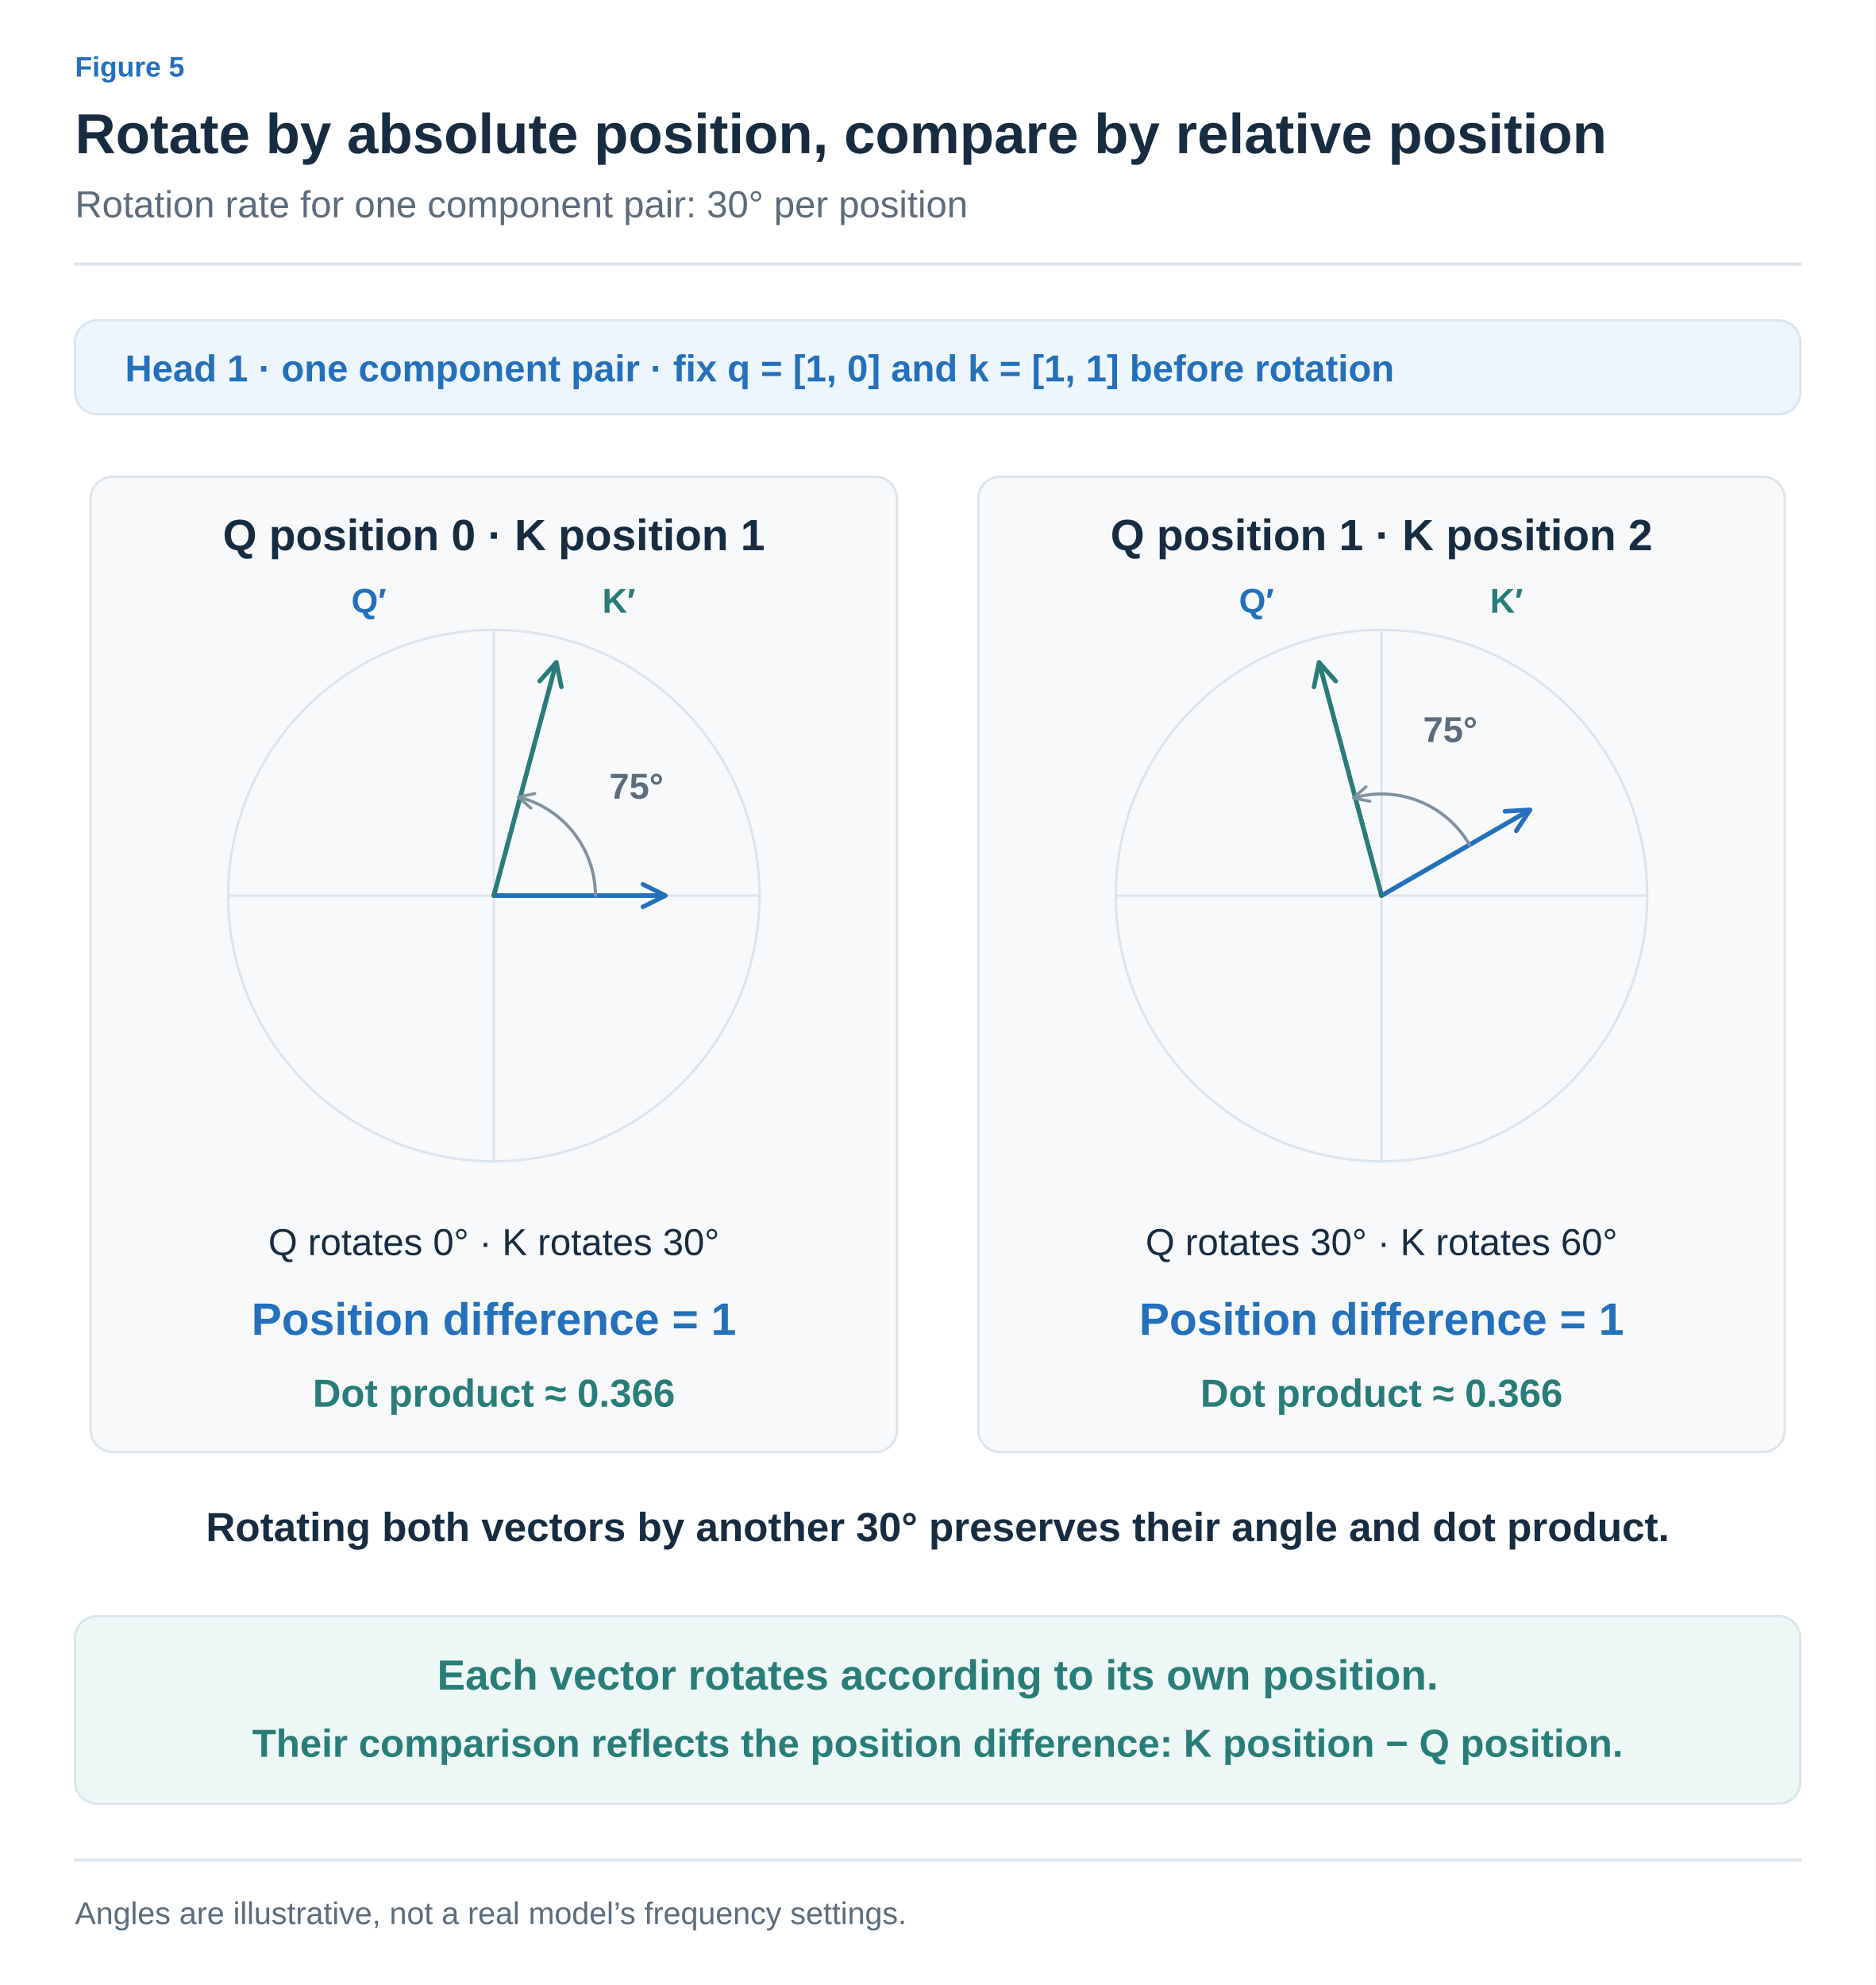
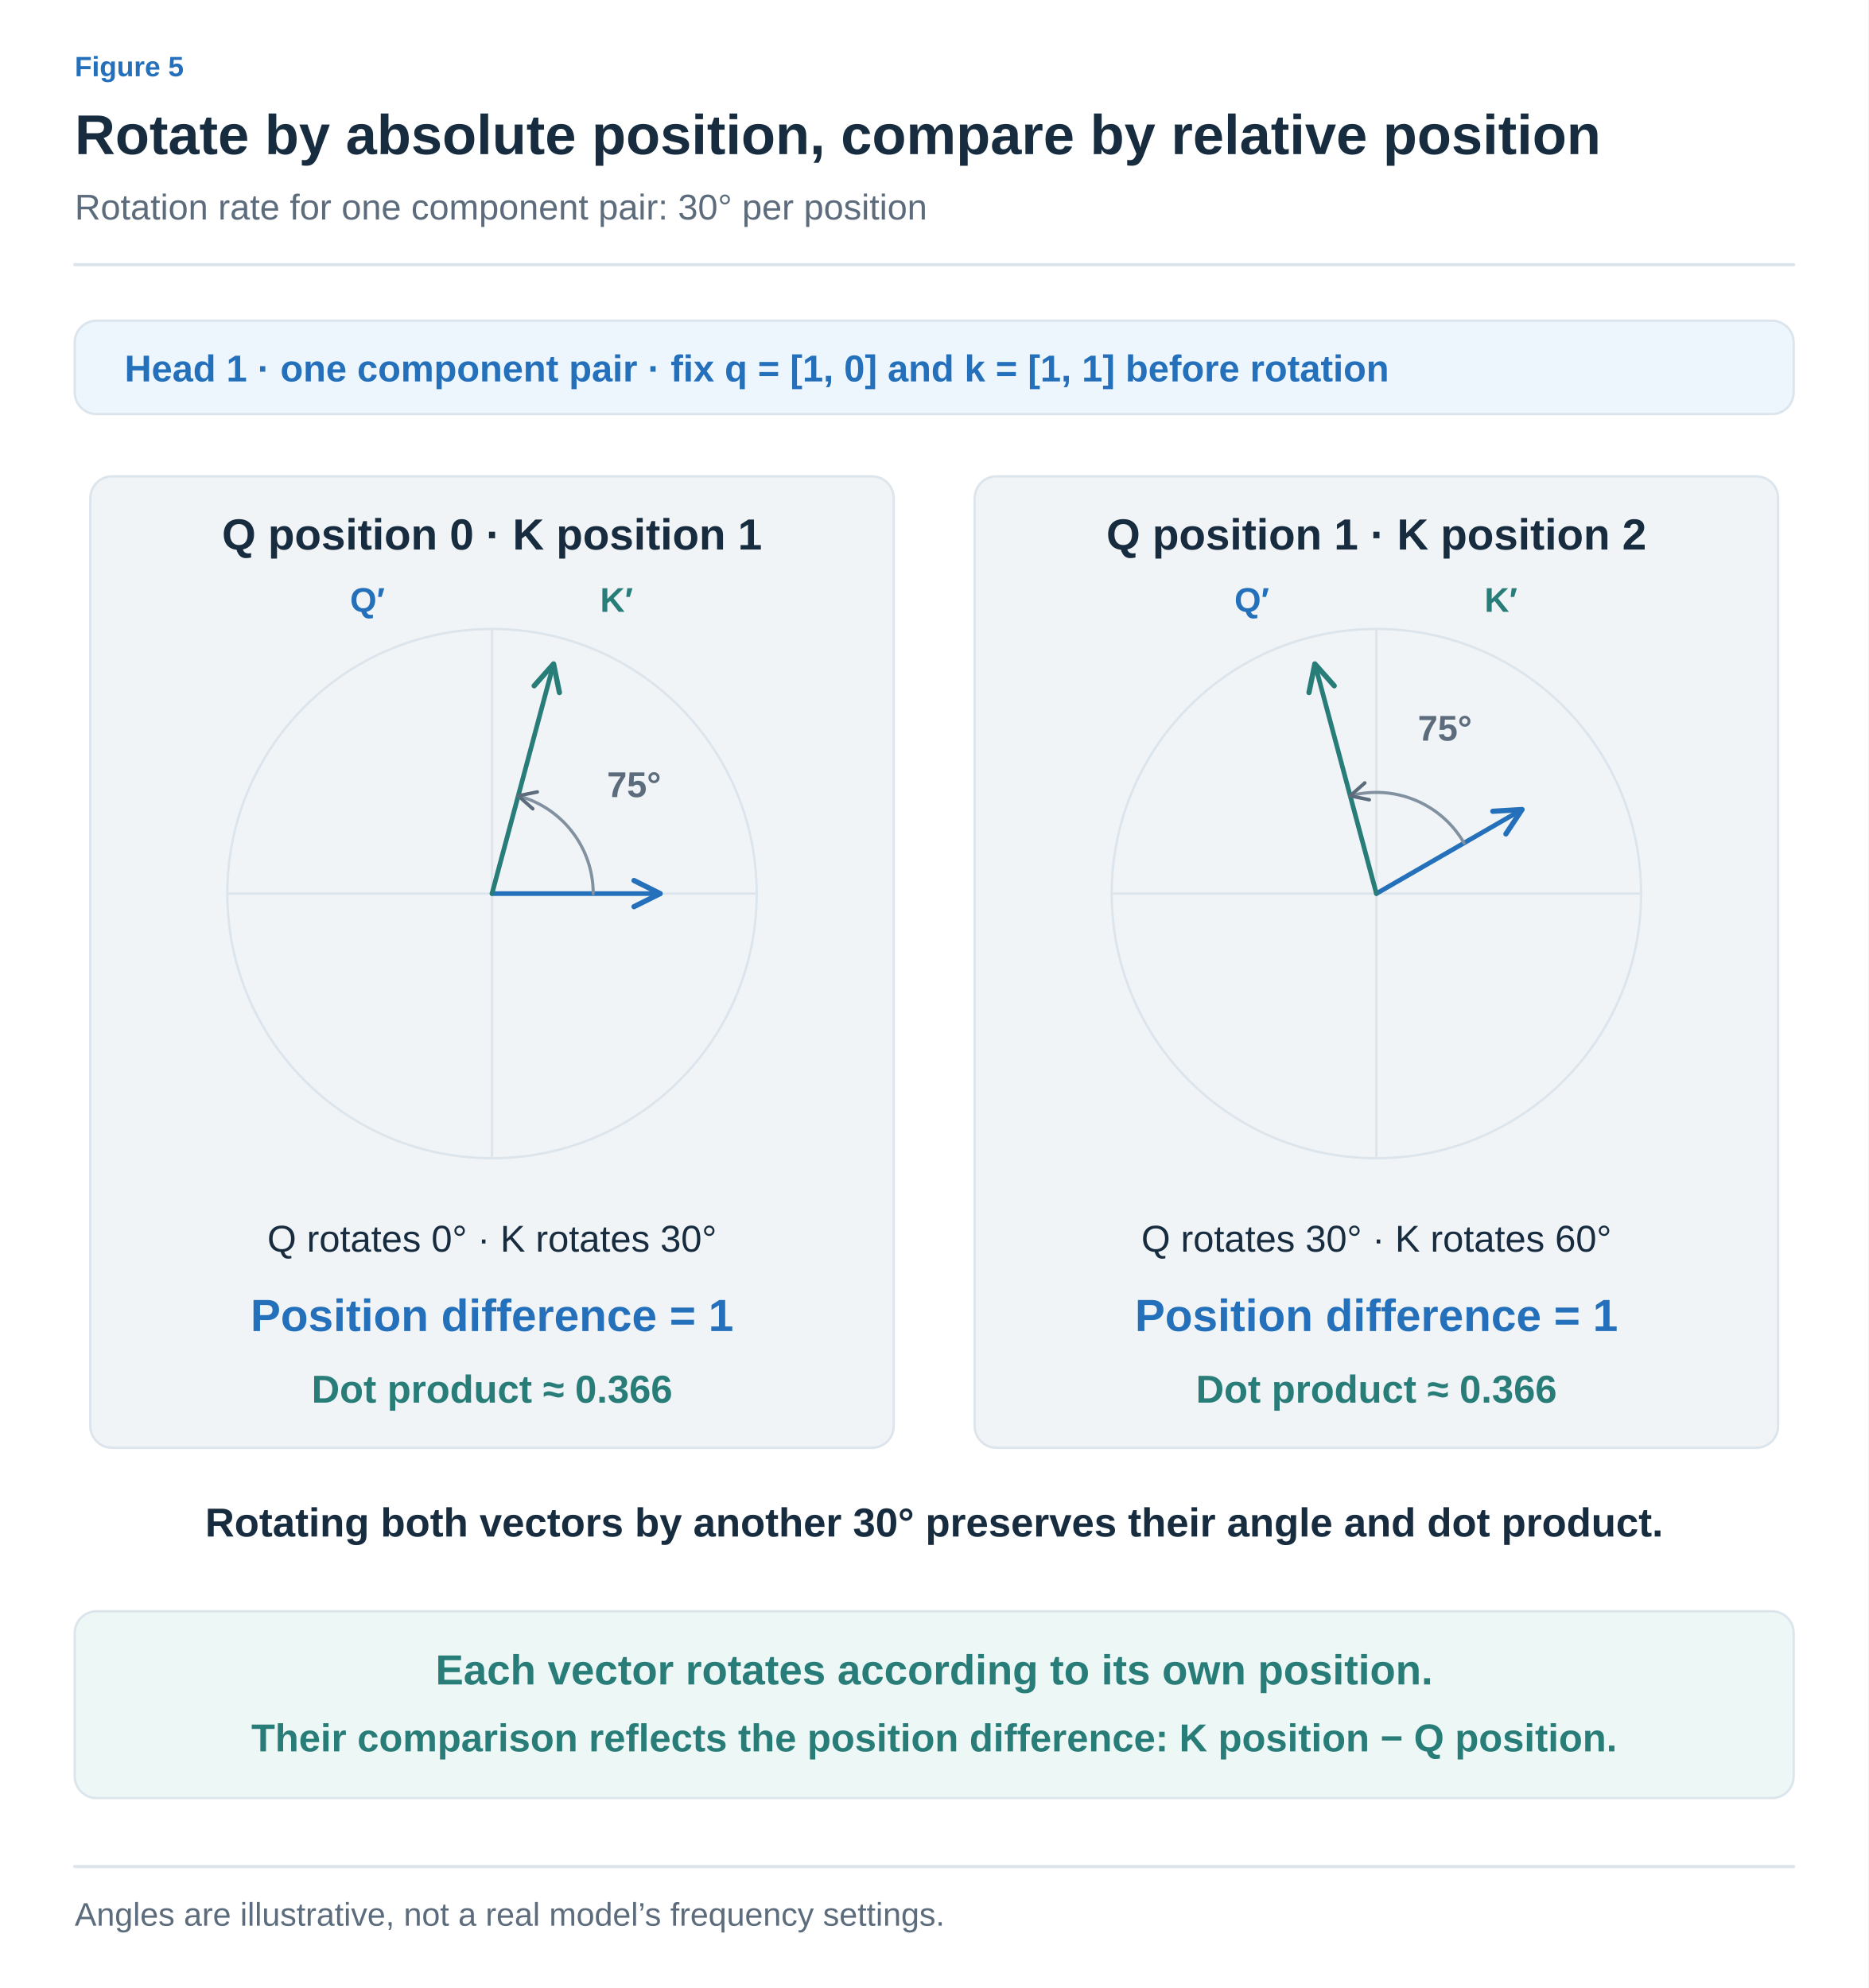
- <svg xmlns="http://www.w3.org/2000/svg" width="1200" height="1270" viewBox="0 0 1200 1270" role="img" aria-labelledby="title desc">
+ <svg xmlns="http://www.w3.org/2000/svg" width="1200" height="1277" viewBox="0 0 1200 1277" role="img" aria-labelledby="title desc">
  <defs>
-     <marker id="arrow-arrow" viewBox="0 0 10 10" refX="8" refY="5" markerWidth="6" markerHeight="6" orient="auto">
-       <path d="M1,1 L9,5 L1,9" fill="none" stroke="#8191A0" stroke-width="1.6" stroke-linecap="round" stroke-linejoin="round" />
+     <marker id="arrow-ink" viewBox="0 0 10 10" refX="9" refY="5" markerWidth="7" markerHeight="7" orient="auto">
+       <path d="M1 1 L9 5 L1 9" fill="none" stroke="#182C40" stroke-width="1.6" />
    </marker>
-     <marker id="blue-arrow" viewBox="0 0 10 10" refX="8" refY="5" markerWidth="6" markerHeight="6" orient="auto">
-       <path d="M1,1 L9,5 L1,9" fill="none" stroke="#2470BB" stroke-width="1.6" stroke-linecap="round" stroke-linejoin="round" />
+     <marker id="arrow-muted" viewBox="0 0 10 10" refX="9" refY="5" markerWidth="7" markerHeight="7" orient="auto">
+       <path d="M1 1 L9 5 L1 9" fill="none" stroke="#5C6C7C" stroke-width="1.6" />
    </marker>
-     <marker id="teal-arrow" viewBox="0 0 10 10" refX="8" refY="5" markerWidth="6" markerHeight="6" orient="auto">
-       <path d="M1,1 L9,5 L1,9" fill="none" stroke="#287D78" stroke-width="1.6" stroke-linecap="round" stroke-linejoin="round" />
+     <marker id="arrow-line" viewBox="0 0 10 10" refX="9" refY="5" markerWidth="7" markerHeight="7" orient="auto">
+       <path d="M1 1 L9 5 L1 9" fill="none" stroke="#DCE4EC" stroke-width="1.6" />
+     </marker>
+     <marker id="arrow-paper" viewBox="0 0 10 10" refX="9" refY="5" markerWidth="7" markerHeight="7" orient="auto">
+       <path d="M1 1 L9 5 L1 9" fill="none" stroke="#FFFFFF" stroke-width="1.6" />
+     </marker>
+     <marker id="arrow-blue" viewBox="0 0 10 10" refX="9" refY="5" markerWidth="7" markerHeight="7" orient="auto">
+       <path d="M1 1 L9 5 L1 9" fill="none" stroke="#2470BB" stroke-width="1.6" />
+     </marker>
+     <marker id="arrow-teal" viewBox="0 0 10 10" refX="9" refY="5" markerWidth="7" markerHeight="7" orient="auto">
+       <path d="M1 1 L9 5 L1 9" fill="none" stroke="#287D78" stroke-width="1.6" />
+     </marker>
+     <marker id="arrow-orange" viewBox="0 0 10 10" refX="9" refY="5" markerWidth="7" markerHeight="7" orient="auto">
+       <path d="M1 1 L9 5 L1 9" fill="none" stroke="#B55B22" stroke-width="1.6" />
+     </marker>
+     <marker id="arrow-purple" viewBox="0 0 10 10" refX="9" refY="5" markerWidth="7" markerHeight="7" orient="auto">
+       <path d="M1 1 L9 5 L1 9" fill="none" stroke="#7954A3" stroke-width="1.6" />
+     </marker>
+     <marker id="arrow-gray" viewBox="0 0 10 10" refX="9" refY="5" markerWidth="7" markerHeight="7" orient="auto">
+       <path d="M1 1 L9 5 L1 9" fill="none" stroke="#657789" stroke-width="1.6" />
+     </marker>
+     <marker id="arrow-red" viewBox="0 0 10 10" refX="9" refY="5" markerWidth="7" markerHeight="7" orient="auto">
+       <path d="M1 1 L9 5 L1 9" fill="none" stroke="#B34242" stroke-width="1.6" />
+     </marker>
+     <marker id="arrow-indigo" viewBox="0 0 10 10" refX="9" refY="5" markerWidth="7" markerHeight="7" orient="auto">
+       <path d="M1 1 L9 5 L1 9" fill="none" stroke="#4C60A8" stroke-width="1.6" />
    </marker>
  </defs>
-   <style>text{font-family:Arial,"Apple SD Gothic Neo","Noto Sans KR",sans-serif}path,line{stroke-linecap:round;stroke-linejoin:round}</style>
-   <rect width="1200" height="1270" fill="white" />
-   <text x="48" y="49" fill="#2470BB" font-size="18" font-weight="600" text-anchor="start">Figure 5</text>
-   <text x="48" y="98" fill="#182C40" font-size="36" font-weight="700" text-anchor="start">Rotate by absolute position, compare by relative position</text>
-   <text x="48" y="139" fill="#5C6C7C" font-size="24" font-weight="400" text-anchor="start">Rotation rate for one component pair: 30° per position</text>
-   <path d="M48,169 L1152,169" fill="none" stroke="#DCE4EC" stroke-width="2" />
-   <rect x="48" y="205" width="1104" height="60" rx="14" fill="#EDF5FD" stroke="#DCE4EC" stroke-width="1.5" />
-   <text x="80" y="244" fill="#2470BB" font-size="24" font-weight="600" text-anchor="start">Head 1 · one component pair · fix q = [1, 0] and k = [1, 1] before rotation</text>
-   <rect x="58" y="305" width="516" height="624" rx="14" fill="#F7F9FB" stroke="#DCE4EC" stroke-width="1.5" />
-   <text x="316" y="352" fill="#182C40" font-size="28" font-weight="600" text-anchor="middle">Q position 0 · K position 1</text>
-   <path d="M146,573 L486,573" fill="none" stroke="#DCE4EC" stroke-width="1.5" />
-   <path d="M316,403 L316,743" fill="none" stroke="#DCE4EC" stroke-width="1.5" />
-   <circle cx="316" cy="573" r="170" fill="none" stroke="#DCE4EC" stroke-width="1.5" />
-   <path d="M316,573 L424.0,573.0" fill="none" stroke="#2470BB" stroke-width="3" marker-end="url(#blue-arrow)" />
-   <path d="M316,573 L355.531,425.469" fill="none" stroke="#287D78" stroke-width="3" marker-end="url(#teal-arrow)" />
-   <path d="M381.0,573.0 A65,65 0 0 0 332.823,510.215" fill="none" stroke="#8191A0" stroke-width="2" marker-end="url(#arrow-arrow)" />
-   <text x="407.236" y="510.992" fill="#5C6C7C" font-size="23" font-weight="600" text-anchor="middle">75°</text>
-   <text x="236" y="392" fill="#2470BB" font-size="22" font-weight="600" text-anchor="middle">Q′</text>
-   <text x="396" y="392" fill="#287D78" font-size="22" font-weight="600" text-anchor="middle">K′</text>
-   <text x="316" y="803" fill="#182C40" font-size="24" font-weight="400" text-anchor="middle">Q rotates 0° · K rotates 30°</text>
-   <text x="316" y="854" fill="#2470BB" font-size="29" font-weight="600" text-anchor="middle">Position difference = 1</text>
-   <text x="316" y="900" fill="#287D78" font-size="25" font-weight="600" text-anchor="middle">Dot product ≈ 0.366</text>
-   <rect x="626" y="305" width="516" height="624" rx="14" fill="#F7F9FB" stroke="#DCE4EC" stroke-width="1.5" />
-   <text x="884" y="352" fill="#182C40" font-size="28" font-weight="600" text-anchor="middle">Q position 1 · K position 2</text>
-   <path d="M714,573 L1054,573" fill="none" stroke="#DCE4EC" stroke-width="1.5" />
-   <path d="M884,403 L884,743" fill="none" stroke="#DCE4EC" stroke-width="1.5" />
-   <circle cx="884" cy="573" r="170" fill="none" stroke="#DCE4EC" stroke-width="1.5" />
-   <path d="M884,573 L977.531,519.0" fill="none" stroke="#2470BB" stroke-width="3" marker-end="url(#blue-arrow)" />
-   <path d="M884,573 L844.469,425.469" fill="none" stroke="#287D78" stroke-width="3" marker-end="url(#teal-arrow)" />
-   <path d="M940.292,540.5 A65,65 0 0 0 867.177,510.215" fill="none" stroke="#8191A0" stroke-width="2" marker-end="url(#arrow-arrow)" />
-   <text x="928.009" y="474.754" fill="#5C6C7C" font-size="23" font-weight="600" text-anchor="middle">75°</text>
-   <text x="804" y="392" fill="#2470BB" font-size="22" font-weight="600" text-anchor="middle">Q′</text>
-   <text x="964" y="392" fill="#287D78" font-size="22" font-weight="600" text-anchor="middle">K′</text>
-   <text x="884" y="803" fill="#182C40" font-size="24" font-weight="400" text-anchor="middle">Q rotates 30° · K rotates 60°</text>
-   <text x="884" y="854" fill="#2470BB" font-size="29" font-weight="600" text-anchor="middle">Position difference = 1</text>
-   <text x="884" y="900" fill="#287D78" font-size="25" font-weight="600" text-anchor="middle">Dot product ≈ 0.366</text>
-   <text x="600" y="986" fill="#182C40" font-size="26" font-weight="600" text-anchor="middle">Rotating both vectors by another 30° preserves their angle and dot product.</text>
-   <rect x="48" y="1034" width="1104" height="120" rx="14" fill="#EDF7F5" stroke="#DCE4EC" stroke-width="1.5" />
-   <text x="600" y="1081" fill="#287D78" font-size="27" font-weight="600" text-anchor="middle">Each vector rotates according to its own position.</text>
-   <text x="600" y="1124" fill="#287D78" font-size="25" font-weight="600" text-anchor="middle">Their comparison reflects the position difference: K position − Q position.</text>
-   <path d="M48,1190 L1152,1190" fill="none" stroke="#DCE4EC" stroke-width="2" />
-   <text x="48" y="1231" fill="#5C6C7C" font-size="20" font-weight="400" text-anchor="start">Angles are illustrative, not a real model’s frequency settings.</text>
+   <style>text{font-family:Arial,"Apple SD Gothic Neo","Noto Sans KR",sans-serif}text[font-family]{font-family:Menlo,Consolas,monospace}path{stroke-linecap:round;stroke-linejoin:round}</style>
+   <rect width="100%" height="100%" fill="white" />
+   <text x="48" y="49" fill="#2470BB" font-size="18" font-weight="600" text-anchor="start" data-max-width="1104">Figure 5</text>
+   <text x="48" y="99" fill="#182C40" font-size="36" font-weight="700" text-anchor="start" data-max-width="1104">Rotate by absolute position, compare by relative position</text>
+   <text x="48" y="141" fill="#5C6C7C" font-size="23" font-weight="400" text-anchor="start" data-max-width="1104">Rotation rate for one component pair: 30° per position</text>
+   <path d="M48,170 H1152" stroke="#DCE4EC" stroke-width="2" />
+   <g transform="translate(48 206) scale(1)" data-panel="1">
+     <g transform="translate(-48 -205)">
+       <rect x="48" y="205" width="1104" height="60" rx="14" fill="#EDF5FD" stroke="#DCE4EC" stroke-width="1.5" />
+       <text x="80" y="244" fill="#2470BB" font-size="24" font-weight="600" text-anchor="start">Head 1 · one component pair · fix q = [1, 0] and k = [1, 1] before rotation</text>
+       <rect x="58" y="305" width="516" height="624" rx="14" fill="#F1F4F7" stroke="#DCE4EC" stroke-width="1.5" />
+       <text x="316" y="352" fill="#182C40" font-size="28" font-weight="600" text-anchor="middle">Q position 0 · K position 1</text>
+       <path d="M146,573 L486,573" fill="none" stroke="#DCE4EC" stroke-width="1.5" />
+       <path d="M316,403 L316,743" fill="none" stroke="#DCE4EC" stroke-width="1.5" />
+       <circle cx="316" cy="573" r="170" fill="none" stroke="#DCE4EC" stroke-width="1.5" />
+       <path d="M316,573 L424.0,573.0" fill="none" stroke="#2470BB" stroke-width="3" marker-end="url(#arrow-blue)" />
+       <path d="M316,573 L355.531,425.469" fill="none" stroke="#287D78" stroke-width="3" marker-end="url(#arrow-teal)" />
+       <path d="M381.0,573.0 A65,65 0 0 0 332.823,510.215" fill="none" stroke="#8191A0" stroke-width="2" marker-end="url(#arrow-muted)" />
+       <text x="407.236" y="510.992" fill="#5C6C7C" font-size="23" font-weight="600" text-anchor="middle">75°</text>
+       <text x="236" y="392" fill="#2470BB" font-size="22" font-weight="600" text-anchor="middle">Q′</text>
+       <text x="396" y="392" fill="#287D78" font-size="22" font-weight="600" text-anchor="middle">K′</text>
+       <text x="316" y="803" fill="#182C40" font-size="24" font-weight="400" text-anchor="middle">Q rotates 0° · K rotates 30°</text>
+       <text x="316" y="854" fill="#2470BB" font-size="29" font-weight="600" text-anchor="middle">Position difference = 1</text>
+       <text x="316" y="900" fill="#287D78" font-size="25" font-weight="600" text-anchor="middle">Dot product ≈ 0.366</text>
+       <rect x="626" y="305" width="516" height="624" rx="14" fill="#F1F4F7" stroke="#DCE4EC" stroke-width="1.5" />
+       <text x="884" y="352" fill="#182C40" font-size="28" font-weight="600" text-anchor="middle">Q position 1 · K position 2</text>
+       <path d="M714,573 L1054,573" fill="none" stroke="#DCE4EC" stroke-width="1.5" />
+       <path d="M884,403 L884,743" fill="none" stroke="#DCE4EC" stroke-width="1.5" />
+       <circle cx="884" cy="573" r="170" fill="none" stroke="#DCE4EC" stroke-width="1.5" />
+       <path d="M884,573 L977.531,519.0" fill="none" stroke="#2470BB" stroke-width="3" marker-end="url(#arrow-blue)" />
+       <path d="M884,573 L844.469,425.469" fill="none" stroke="#287D78" stroke-width="3" marker-end="url(#arrow-teal)" />
+       <path d="M940.292,540.5 A65,65 0 0 0 867.177,510.215" fill="none" stroke="#8191A0" stroke-width="2" marker-end="url(#arrow-muted)" />
+       <text x="928.009" y="474.754" fill="#5C6C7C" font-size="23" font-weight="600" text-anchor="middle">75°</text>
+       <text x="804" y="392" fill="#2470BB" font-size="22" font-weight="600" text-anchor="middle">Q′</text>
+       <text x="964" y="392" fill="#287D78" font-size="22" font-weight="600" text-anchor="middle">K′</text>
+       <text x="884" y="803" fill="#182C40" font-size="24" font-weight="400" text-anchor="middle">Q rotates 30° · K rotates 60°</text>
+       <text x="884" y="854" fill="#2470BB" font-size="29" font-weight="600" text-anchor="middle">Position difference = 1</text>
+       <text x="884" y="900" fill="#287D78" font-size="25" font-weight="600" text-anchor="middle">Dot product ≈ 0.366</text>
+       <text x="600" y="986" fill="#182C40" font-size="26" font-weight="600" text-anchor="middle">Rotating both vectors by another 30° preserves their angle and dot product.</text>
+       <rect x="48" y="1034" width="1104" height="120" rx="14" fill="#EDF7F5" stroke="#DCE4EC" stroke-width="1.5" />
+       <text x="600" y="1081" fill="#287D78" font-size="27" font-weight="600" text-anchor="middle">Each vector rotates according to its own position.</text>
+       <text x="600" y="1124" fill="#287D78" font-size="25" font-weight="600" text-anchor="middle">Their comparison reflects the position difference: K position − Q position.</text>
+     </g>
+   </g>
+   <path d="M48,1199 H1152" stroke="#DCE4EC" stroke-width="2" />
+   <text x="48" y="1237" fill="#5C6C7C" font-size="21" font-weight="400" text-anchor="start" data-max-width="1104">Angles are illustrative, not a real model’s frequency settings.</text>
</svg>
